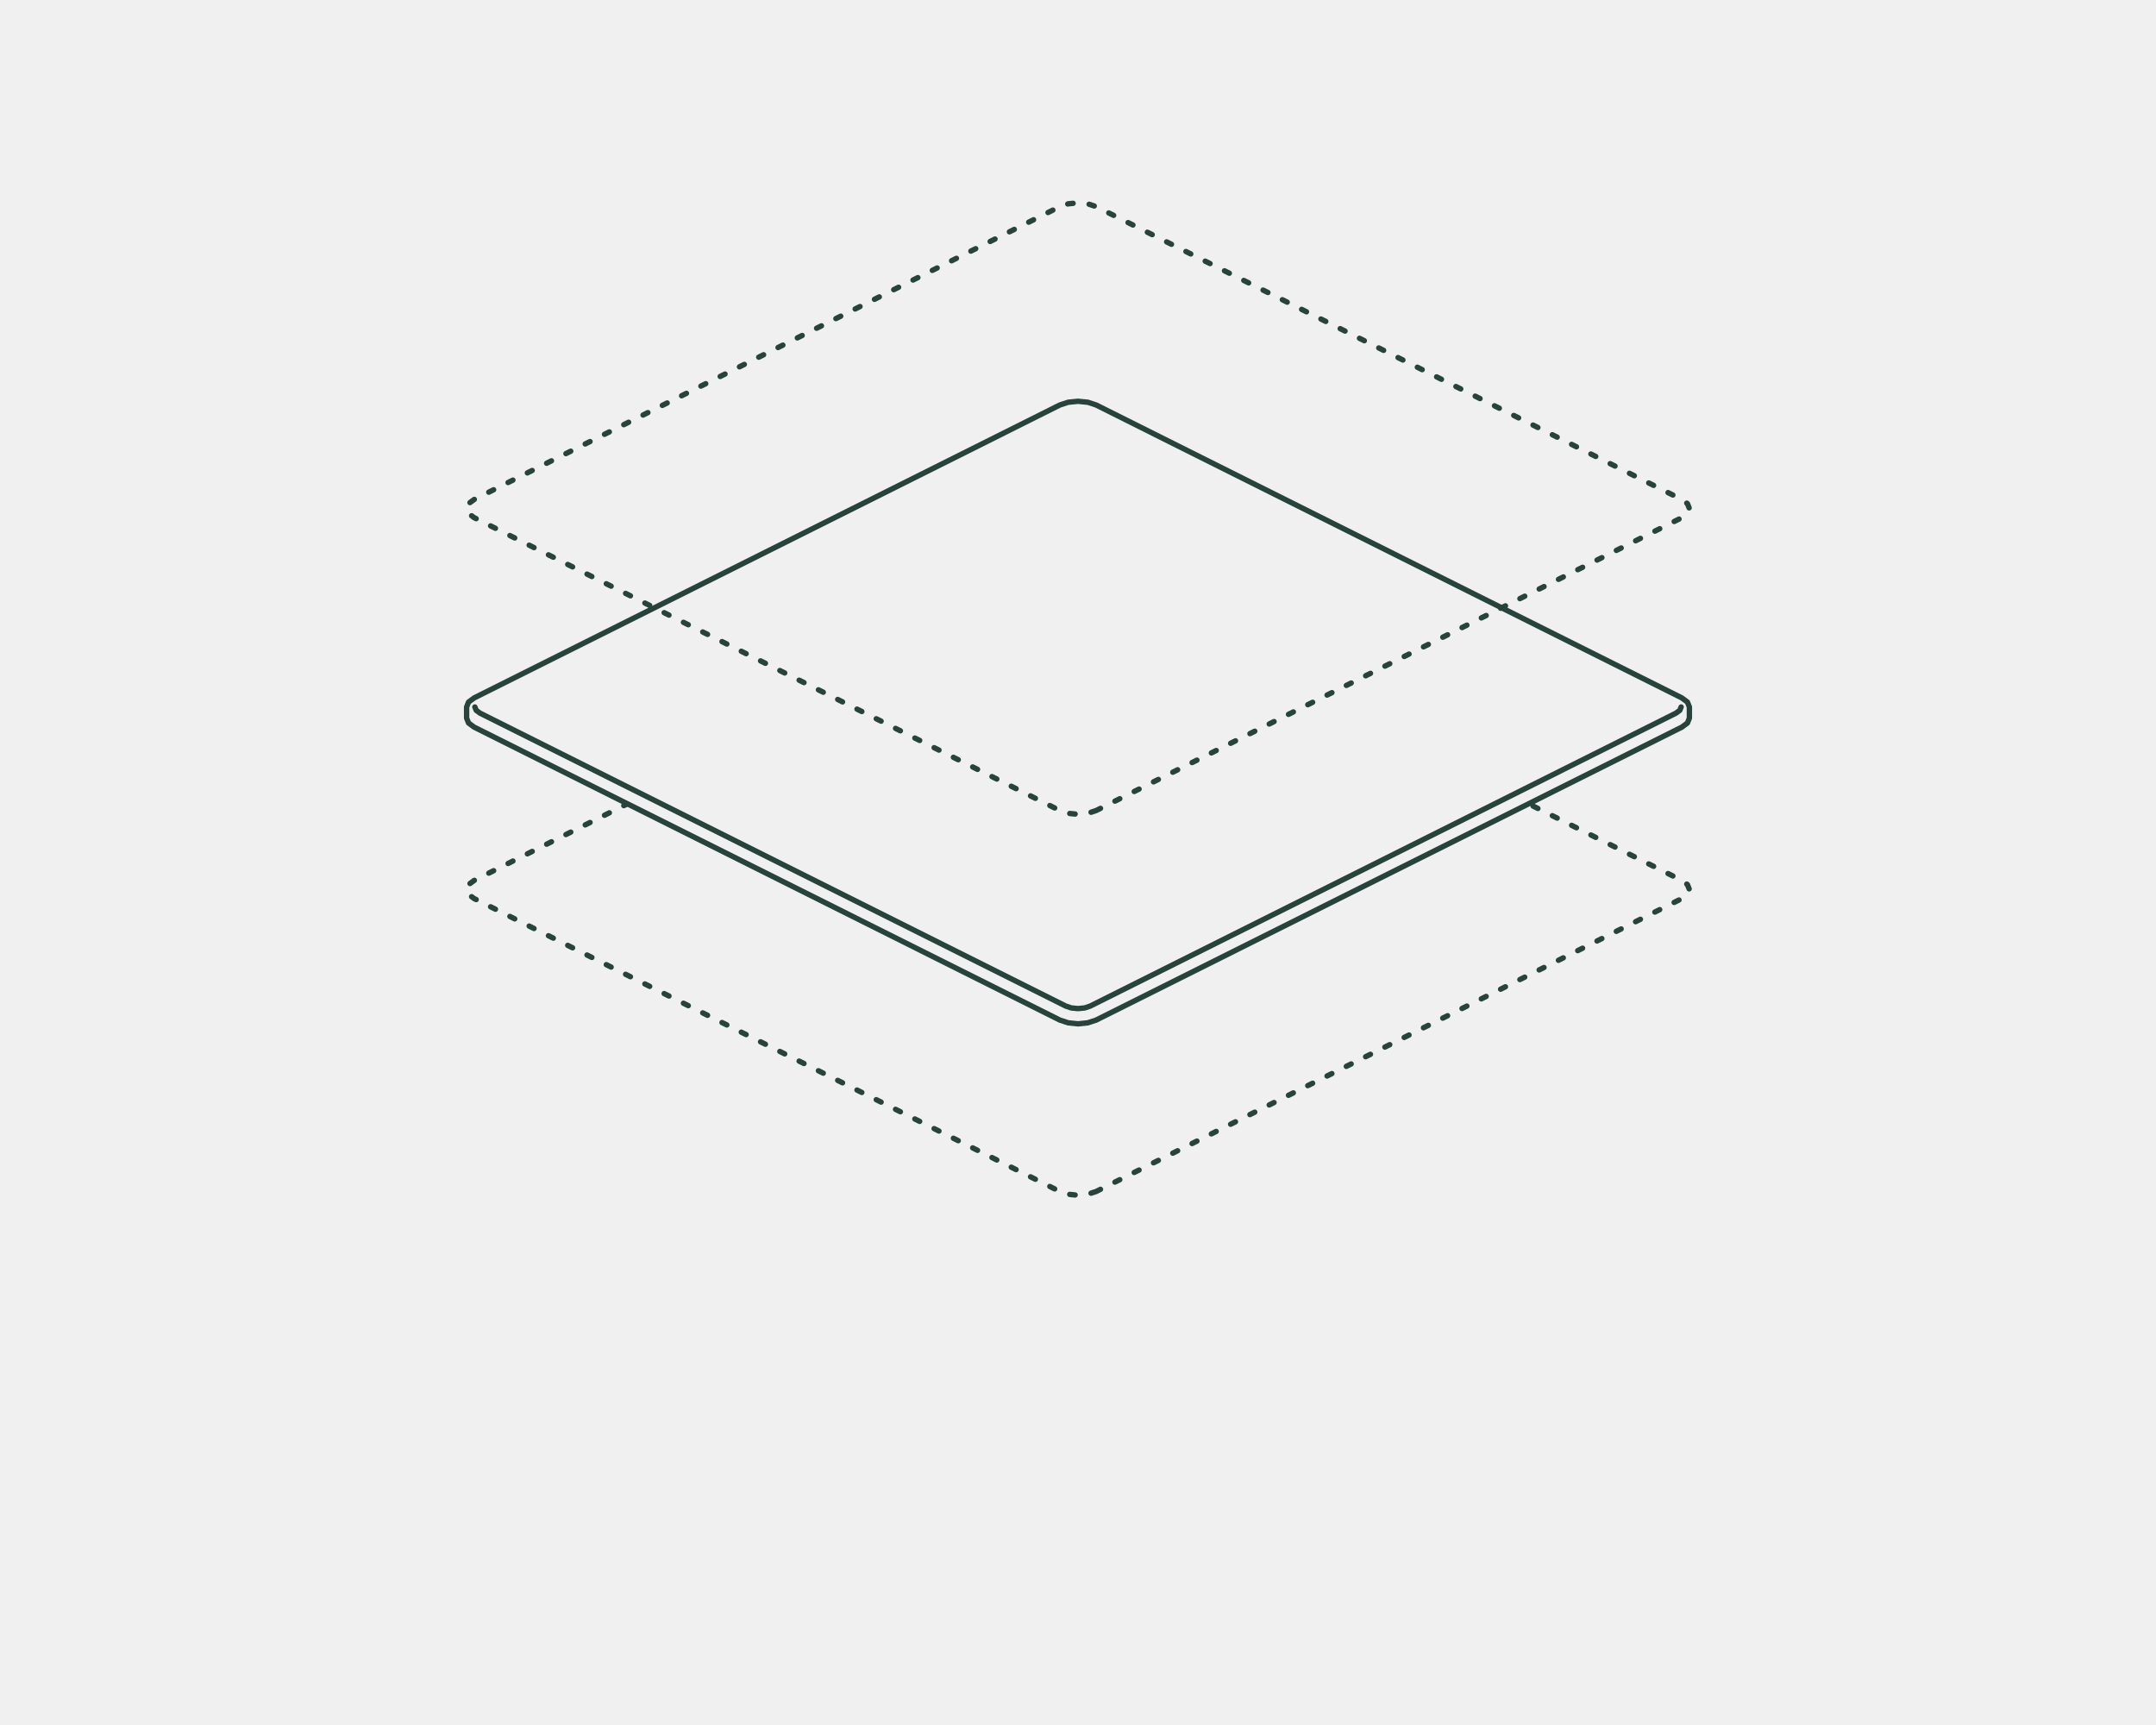
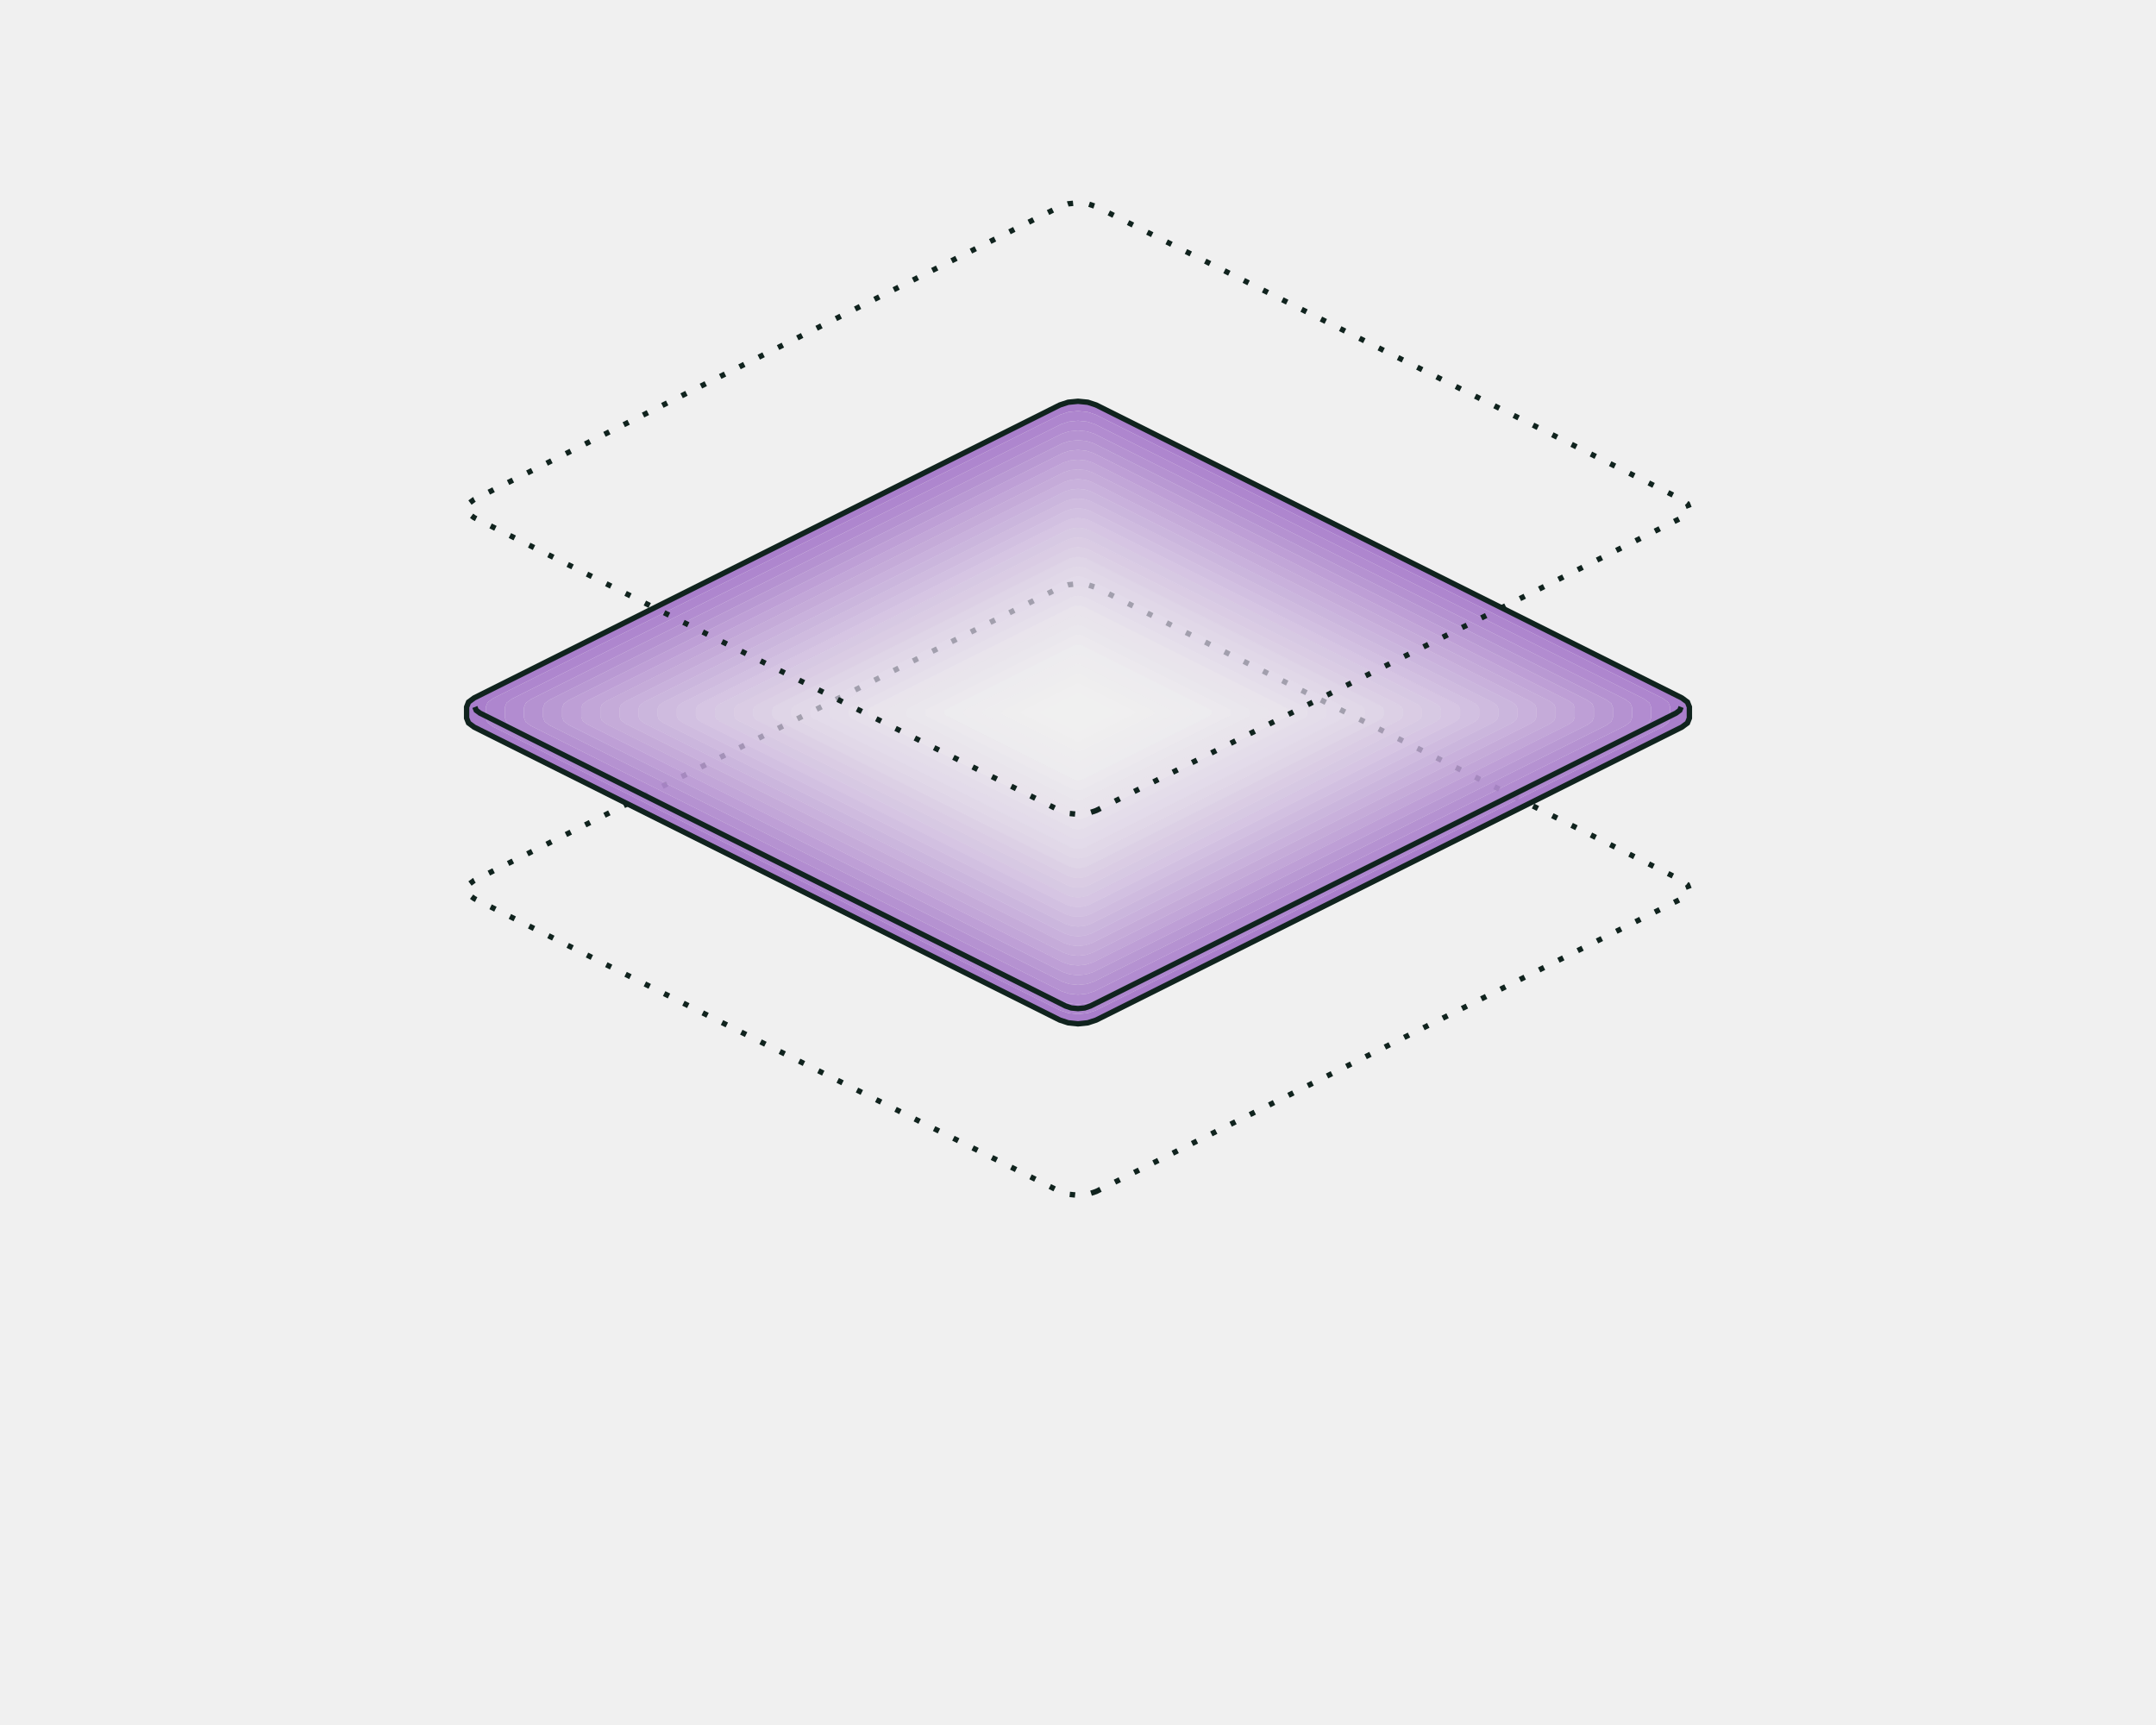
- <svg xmlns="http://www.w3.org/2000/svg" viewBox="0 0 400 320" aria-hidden="true" width="400" height="320">
-   <g>
-     <path class="nf dash" d="M203.37 221.03L201.82 221.54L200 221.73L198.18 221.54L196.63 221.03L87.97 166.69L86.93 165.92L86.57 165.01L86.93 164.1L87.97 163.33L196.63 108.99L198.18 108.48L200 108.3L201.82 108.48L203.37 108.99L312.03 163.33L313.07 164.1L313.43 165.01L313.07 165.92L312.03 166.69Z" stroke-dasharray="1px, 3px" fill="none" stroke="#27433b" stroke-opacity="1" stroke-width="1" stroke-linecap="round" stroke-linejoin="round" />
-     <g>
-       <path class="sil hi" d="M86.57 131.15L86.93 130.24L87.97 129.47L196.63 75.13L198.18 74.62L200 74.44L201.82 74.62L203.37 75.13L312.03 129.47L313.07 130.24L313.43 131.15L313.43 133.21L313.07 134.12L312.03 134.89L203.37 189.23L201.82 189.74L200 189.93L198.18 189.74L196.63 189.23L87.97 134.89L86.93 134.12L86.57 133.21Z" fill="#f0f0f0" stroke="#27433b" stroke-opacity="1" stroke-width="1" stroke-linecap="round" stroke-linejoin="round" />
-       <path class="nf lo" d="M311.9 131.15L311.65 131.77L310.95 132.29L202.28 186.63L201.24 186.98L200 187.1L198.76 186.98L197.72 186.63L89.05 132.29L88.35 131.77L88.1 131.15" fill="none" stroke="#27433b" stroke-opacity="1" stroke-width="1" stroke-linecap="round" stroke-linejoin="round" />
+ <svg xmlns="http://www.w3.org/2000/svg" viewBox="0 0 400 320" aria-hidden="true" style="">
+   <defs style="fill: rgb(0, 0, 0); fill-opacity: 1; stroke: none; stroke-width: 1px; stroke-opacity: 1; stroke-linecap: butt; stroke-linejoin: miter; stroke-dasharray: none; opacity: 1;">
+     <mask id="atoms-hidden-1" maskUnits="userSpaceOnUse" x="-1000" y="-1000" width="3000" height="3000" style="fill: rgb(0, 0, 0); fill-opacity: 1; stroke: none; stroke-width: 1px; stroke-opacity: 1; stroke-linecap: butt; stroke-linejoin: miter; stroke-dasharray: none; opacity: 1;">
+       <rect x="-1000" y="-1000" width="3000" height="3000" fill="white" style="fill: rgb(255, 255, 255); fill-opacity: 1; stroke: none; stroke-width: 1px; stroke-opacity: 1; stroke-linecap: butt; stroke-linejoin: miter; stroke-dasharray: none; opacity: 1;" />
+       <g opacity=".65" style="fill: rgb(0, 0, 0); fill-opacity: 1; stroke: none; stroke-width: 1px; stroke-opacity: 1; stroke-linecap: butt; stroke-linejoin: miter; stroke-dasharray: none; opacity: 0.65;">
+         <path style="fill: rgb(0, 0, 0); stroke: none; fill-opacity: 1; stroke-width: 1px; stroke-opacity: 1; stroke-linecap: round; stroke-linejoin: round; stroke-dasharray: none; opacity: 1;" d="M86.57 131.15L86.93 130.24L87.97 129.47L196.63 75.13L198.18 74.62L200 74.44L201.82 74.62L203.37 75.13L312.03 129.47L313.07 130.24L313.43 131.15L313.43 133.21L313.07 134.12L312.03 134.89L203.37 189.23L201.82 189.74L200 189.93L198.18 189.74L196.63 189.23L87.97 134.89L86.93 134.12L86.57 133.21Z" />
+       </g>
+     </mask>
+   </defs>
+   <g style="fill: rgb(0, 0, 0); fill-opacity: 1; stroke: none; stroke-width: 1px; stroke-opacity: 1; stroke-linecap: butt; stroke-linejoin: miter; stroke-dasharray: none; opacity: 1;">
+     <path class="nf dash" d="M203.37 221.03L201.82 221.54L200 221.73L198.18 221.54L196.63 221.03L87.97 166.69L86.93 165.92L86.57 165.01L86.93 164.1L87.97 163.33L196.63 108.99L198.18 108.48L200 108.3L201.82 108.48L203.37 108.99L312.03 163.33L313.07 164.1L313.43 165.01L313.07 165.92L312.03 166.69Z" mask="url(#atoms-hidden-1)" style="fill: none; fill-opacity: 1; stroke: rgb(16, 35, 30); stroke-width: 1px; stroke-opacity: 1; stroke-linecap: butt; stroke-linejoin: miter; stroke-dasharray: 1px, 3px; opacity: 1;" />
+     <g style="fill: rgb(0, 0, 0); fill-opacity: 1; stroke: none; stroke-width: 1px; stroke-opacity: 1; stroke-linecap: butt; stroke-linejoin: miter; stroke-dasharray: none; opacity: 1;">
+       <g data-brand-fade="" style="fill: rgb(0, 0, 0); fill-opacity: 1; stroke: none; stroke-width: 1px; stroke-opacity: 1; stroke-linecap: butt; stroke-linejoin: miter; stroke-dasharray: none; opacity: 1;">
+         <path d="M196.455 132.153L196.467 132.124L196.499 132.1L199.895 130.402L199.943 130.386L200 130.38L200.057 130.386L200.105 130.402L203.501 132.1L203.533 132.124L203.545 132.153L203.545 132.217L203.533 132.245L203.501 132.27L200.105 133.968L200.057 133.984L200 133.99L199.943 133.984L199.895 133.968L196.499 132.27L196.467 132.245L196.455 132.217ZM200 132.185L200 132.185L200 132.185L200 132.185L200 132.185L200 132.185L200 132.185L200 132.185L200 132.185L200 132.185L200 132.185L200 132.185L200 132.185L200 132.185L200 132.185L200 132.185L200 132.185L200 132.185L200 132.185L200 132.185L200 132.185L200 132.185Z" fill-rule="evenodd" style="fill: rgb(167, 123, 202); fill-opacity: 0; stroke: none; stroke-width: 1px; stroke-opacity: 1; stroke-linecap: round; stroke-linejoin: round; stroke-dasharray: none; opacity: 1;" />
+         <path d="M192.911 132.12L192.933 132.063L192.998 132.015L199.789 128.619L199.886 128.587L200 128.576L200.114 128.587L200.211 128.619L207.002 132.015L207.067 132.063L207.089 132.12L207.089 132.249L207.067 132.306L207.002 132.354L200.211 135.75L200.114 135.782L200 135.794L199.886 135.782L199.789 135.75L192.998 132.354L192.933 132.306L192.911 132.249ZM196.455 132.153L196.467 132.124L196.499 132.1L199.895 130.402L199.943 130.386L200 130.38L200.057 130.386L200.105 130.402L203.501 132.1L203.533 132.124L203.545 132.153L203.545 132.217L203.533 132.245L203.501 132.27L200.105 133.968L200.057 133.984L200 133.99L199.943 133.984L199.895 133.968L196.499 132.27L196.467 132.245L196.455 132.217Z" fill-rule="evenodd" style="fill: rgb(167, 123, 202); fill-opacity: 0.002; stroke: none; stroke-width: 1px; stroke-opacity: 1; stroke-linecap: round; stroke-linejoin: round; stroke-dasharray: none; opacity: 1;" />
+         <path d="M189.366 132.088L189.4 132.003L189.497 131.93L199.684 126.836L199.829 126.788L200 126.771L200.171 126.788L200.316 126.836L210.503 131.93L210.6 132.003L210.634 132.088L210.634 132.281L210.6 132.366L210.503 132.439L200.316 137.533L200.171 137.581L200 137.599L199.829 137.581L199.684 137.533L189.497 132.439L189.4 132.366L189.366 132.281ZM192.911 132.12L192.933 132.063L192.998 132.015L199.789 128.619L199.886 128.587L200 128.576L200.114 128.587L200.211 128.619L207.002 132.015L207.067 132.063L207.089 132.12L207.089 132.249L207.067 132.306L207.002 132.354L200.211 135.75L200.114 135.782L200 135.794L199.886 135.782L199.789 135.75L192.998 132.354L192.933 132.306L192.911 132.249Z" fill-rule="evenodd" style="fill: rgb(167, 123, 202); fill-opacity: 0.006; stroke: none; stroke-width: 1px; stroke-opacity: 1; stroke-linecap: round; stroke-linejoin: round; stroke-dasharray: none; opacity: 1;" />
+         <path d="M185.821 132.056L185.866 131.942L185.996 131.846L199.579 125.053L199.773 124.989L200 124.967L200.227 124.989L200.421 125.053L214.004 131.846L214.134 131.942L214.179 132.056L214.179 132.313L214.134 132.427L214.004 132.523L200.421 139.316L200.227 139.379L200 139.403L199.773 139.379L199.579 139.316L185.996 132.523L185.866 132.427L185.821 132.313ZM189.366 132.088L189.4 132.003L189.497 131.93L199.684 126.836L199.829 126.788L200 126.771L200.171 126.788L200.316 126.836L210.503 131.93L210.6 132.003L210.634 132.088L210.634 132.281L210.6 132.366L210.503 132.439L200.316 137.533L200.171 137.581L200 137.599L199.829 137.581L199.684 137.533L189.497 132.439L189.4 132.366L189.366 132.281Z" fill-rule="evenodd" style="fill: rgb(167, 123, 202); fill-opacity: 0.012; stroke: none; stroke-width: 1px; stroke-opacity: 1; stroke-linecap: round; stroke-linejoin: round; stroke-dasharray: none; opacity: 1;" />
+         <path d="M182.277 132.023L182.333 131.881L182.495 131.761L199.473 123.27L199.716 123.19L200 123.162L200.284 123.19L200.527 123.27L217.505 131.761L217.667 131.881L217.723 132.023L217.723 132.345L217.667 132.487L217.505 132.608L200.527 141.098L200.284 141.178L200 141.208L199.716 141.178L199.473 141.098L182.495 132.608L182.333 132.487L182.277 132.345ZM185.821 132.056L185.866 131.942L185.996 131.846L199.579 125.053L199.773 124.989L200 124.967L200.227 124.989L200.421 125.053L214.004 131.846L214.134 131.942L214.179 132.056L214.179 132.313L214.134 132.427L214.004 132.523L200.421 139.316L200.227 139.379L200 139.403L199.773 139.379L199.579 139.316L185.996 132.523L185.866 132.427L185.821 132.313Z" fill-rule="evenodd" style="fill: rgb(167, 123, 202); fill-opacity: 0.02; stroke: none; stroke-width: 1px; stroke-opacity: 1; stroke-linecap: round; stroke-linejoin: round; stroke-dasharray: none; opacity: 1;" />
+         <path d="M178.732 131.991L178.799 131.82L178.994 131.676L199.368 121.487L199.659 121.392L200 121.358L200.341 121.392L200.632 121.487L221.006 131.676L221.201 131.82L221.268 131.991L221.268 132.377L221.201 132.548L221.006 132.692L200.632 142.881L200.341 142.977L200 143.012L199.659 142.977L199.368 142.881L178.994 132.692L178.799 132.548L178.732 132.377ZM182.277 132.023L182.333 131.881L182.495 131.761L199.473 123.27L199.716 123.19L200 123.162L200.284 123.19L200.527 123.27L217.505 131.761L217.667 131.881L217.723 132.023L217.723 132.345L217.667 132.487L217.505 132.608L200.527 141.098L200.284 141.178L200 141.208L199.716 141.178L199.473 141.098L182.495 132.608L182.333 132.487L182.277 132.345Z" fill-rule="evenodd" style="fill: rgb(167, 123, 202); fill-opacity: 0.03; stroke: none; stroke-width: 1px; stroke-opacity: 1; stroke-linecap: round; stroke-linejoin: round; stroke-dasharray: none; opacity: 1;" />
+         <path d="M175.187 131.959L175.266 131.76L175.493 131.591L199.263 119.704L199.602 119.593L200 119.553L200.398 119.593L200.737 119.704L224.507 131.591L224.734 131.76L224.813 131.959L224.813 132.409L224.734 132.608L224.507 132.777L200.737 144.664L200.398 144.775L200 144.817L199.602 144.775L199.263 144.664L175.493 132.777L175.266 132.608L175.187 132.409ZM178.732 131.991L178.799 131.82L178.994 131.676L199.368 121.487L199.659 121.392L200 121.358L200.341 121.392L200.632 121.487L221.006 131.676L221.201 131.82L221.268 131.991L221.268 132.377L221.201 132.548L221.006 132.692L200.632 142.881L200.341 142.977L200 143.012L199.659 142.977L199.368 142.881L178.994 132.692L178.799 132.548L178.732 132.377Z" fill-rule="evenodd" style="fill: rgb(167, 123, 202); fill-opacity: 0.041; stroke: none; stroke-width: 1px; stroke-opacity: 1; stroke-linecap: round; stroke-linejoin: round; stroke-dasharray: none; opacity: 1;" />
+         <path d="M171.642 131.926L171.733 131.699L171.993 131.506L199.157 117.921L199.545 117.794L200 117.749L200.455 117.794L200.843 117.921L228.007 131.506L228.267 131.699L228.358 131.926L228.358 132.441L228.267 132.669L228.007 132.861L200.843 146.446L200.455 146.574L200 146.621L199.545 146.574L199.157 146.446L171.993 132.861L171.733 132.669L171.642 132.441ZM175.187 131.959L175.266 131.76L175.493 131.591L199.263 119.704L199.602 119.593L200 119.553L200.398 119.593L200.737 119.704L224.507 131.591L224.734 131.76L224.813 131.959L224.813 132.409L224.734 132.608L224.507 132.777L200.737 144.664L200.398 144.775L200 144.817L199.602 144.775L199.263 144.664L175.493 132.777L175.266 132.608L175.187 132.409Z" fill-rule="evenodd" style="fill: rgb(167, 123, 202); fill-opacity: 0.055; stroke: none; stroke-width: 1px; stroke-opacity: 1; stroke-linecap: round; stroke-linejoin: round; stroke-dasharray: none; opacity: 1;" />
+         <path d="M168.098 131.894L168.199 131.638L168.492 131.421L199.052 116.138L199.488 115.995L200 115.944L200.512 115.995L200.948 116.138L231.508 131.421L231.801 131.638L231.902 131.894L231.902 132.473L231.801 132.729L231.508 132.946L200.948 148.229L200.512 148.372L200 148.426L199.488 148.372L199.052 148.229L168.492 132.946L168.199 132.729L168.098 132.473ZM171.642 131.926L171.733 131.699L171.993 131.506L199.157 117.921L199.545 117.794L200 117.749L200.455 117.794L200.843 117.921L228.007 131.506L228.267 131.699L228.358 131.926L228.358 132.441L228.267 132.669L228.007 132.861L200.843 146.446L200.455 146.574L200 146.621L199.545 146.574L199.157 146.446L171.993 132.861L171.733 132.669L171.642 132.441Z" fill-rule="evenodd" style="fill: rgb(167, 123, 202); fill-opacity: 0.071; stroke: none; stroke-width: 1px; stroke-opacity: 1; stroke-linecap: round; stroke-linejoin: round; stroke-dasharray: none; opacity: 1;" />
+         <path d="M164.553 131.862L164.666 131.577L164.991 131.337L198.947 114.355L199.431 114.196L200 114.14L200.569 114.196L201.053 114.355L235.009 131.337L235.334 131.577L235.447 131.862L235.447 132.505L235.334 132.79L235.009 133.03L201.053 150.012L200.569 150.171L200 150.23L199.431 150.171L198.947 150.012L164.991 133.03L164.666 132.79L164.553 132.505ZM168.098 131.894L168.199 131.638L168.492 131.421L199.052 116.138L199.488 115.995L200 115.944L200.512 115.995L200.948 116.138L231.508 131.421L231.801 131.638L231.902 131.894L231.902 132.473L231.801 132.729L231.508 132.946L200.948 148.229L200.512 148.372L200 148.426L199.488 148.372L199.052 148.229L168.492 132.946L168.199 132.729L168.098 132.473Z" fill-rule="evenodd" style="fill: rgb(167, 123, 202); fill-opacity: 0.088; stroke: none; stroke-width: 1px; stroke-opacity: 1; stroke-linecap: round; stroke-linejoin: round; stroke-dasharray: none; opacity: 1;" />
+         <path d="M161.008 131.829L161.132 131.516L161.49 131.252L198.842 112.572L199.374 112.397L200 112.335L200.626 112.397L201.158 112.572L238.51 131.252L238.868 131.516L238.992 131.829L238.992 132.537L238.868 132.85L238.51 133.115L201.158 151.794L200.626 151.97L200 152.035L199.374 151.97L198.842 151.794L161.49 133.115L161.132 132.85L161.008 132.537ZM164.553 131.862L164.666 131.577L164.991 131.337L198.947 114.355L199.431 114.196L200 114.14L200.569 114.196L201.053 114.355L235.009 131.337L235.334 131.577L235.447 131.862L235.447 132.505L235.334 132.79L235.009 133.03L201.053 150.012L200.569 150.171L200 150.23L199.431 150.171L198.947 150.012L164.991 133.03L164.666 132.79L164.553 132.505Z" fill-rule="evenodd" style="fill: rgb(167, 123, 202); fill-opacity: 0.108; stroke: none; stroke-width: 1px; stroke-opacity: 1; stroke-linecap: round; stroke-linejoin: round; stroke-dasharray: none; opacity: 1;" />
+         <path d="M157.464 131.797L157.599 131.456L157.989 131.167L198.736 110.789L199.317 110.598L200 110.531L200.683 110.598L201.264 110.789L242.011 131.167L242.401 131.456L242.536 131.797L242.536 132.569L242.401 132.911L242.011 133.199L201.264 153.577L200.683 153.768L200 153.839L199.317 153.768L198.736 153.577L157.989 133.199L157.599 132.911L157.464 132.569ZM161.008 131.829L161.132 131.516L161.49 131.252L198.842 112.572L199.374 112.397L200 112.335L200.626 112.397L201.158 112.572L238.51 131.252L238.868 131.516L238.992 131.829L238.992 132.537L238.868 132.85L238.51 133.115L201.158 151.794L200.626 151.97L200 152.035L199.374 151.97L198.842 151.794L161.49 133.115L161.132 132.85L161.008 132.537Z" fill-rule="evenodd" style="fill: rgb(167, 123, 202); fill-opacity: 0.129; stroke: none; stroke-width: 1px; stroke-opacity: 1; stroke-linecap: round; stroke-linejoin: round; stroke-dasharray: none; opacity: 1;" />
+         <path d="M153.919 131.765L154.065 131.395L154.488 131.082L198.631 109.006L199.261 108.799L200 108.726L200.739 108.799L201.369 109.006L245.512 131.082L245.935 131.395L246.081 131.765L246.081 132.601L245.935 132.971L245.512 133.284L201.369 155.36L200.739 155.567L200 155.644L199.261 155.567L198.631 155.36L154.488 133.284L154.065 132.971L153.919 132.601ZM157.464 131.797L157.599 131.456L157.989 131.167L198.736 110.789L199.317 110.598L200 110.531L200.683 110.598L201.264 110.789L242.011 131.167L242.401 131.456L242.536 131.797L242.536 132.569L242.401 132.911L242.011 133.199L201.264 153.577L200.683 153.768L200 153.839L199.317 153.768L198.736 153.577L157.989 133.199L157.599 132.911L157.464 132.569Z" fill-rule="evenodd" style="fill: rgb(167, 123, 202); fill-opacity: 0.153; stroke: none; stroke-width: 1px; stroke-opacity: 1; stroke-linecap: round; stroke-linejoin: round; stroke-dasharray: none; opacity: 1;" />
+         <path d="M150.374 131.732L150.532 131.334L150.987 130.997L198.526 107.223L199.204 107L200 106.922L200.796 107L201.474 107.223L249.013 130.997L249.468 131.334L249.626 131.732L249.626 132.633L249.468 133.032L249.013 133.368L201.474 157.142L200.796 157.365L200 157.448L199.204 157.365L198.526 157.142L150.987 133.368L150.532 133.032L150.374 132.633ZM153.919 131.765L154.065 131.395L154.488 131.082L198.631 109.006L199.261 108.799L200 108.726L200.739 108.799L201.369 109.006L245.512 131.082L245.935 131.395L246.081 131.765L246.081 132.601L245.935 132.971L245.512 133.284L201.369 155.36L200.739 155.567L200 155.644L199.261 155.567L198.631 155.36L154.488 133.284L154.065 132.971L153.919 132.601Z" fill-rule="evenodd" style="fill: rgb(167, 123, 202); fill-opacity: 0.178; stroke: none; stroke-width: 1px; stroke-opacity: 1; stroke-linecap: round; stroke-linejoin: round; stroke-dasharray: none; opacity: 1;" />
+         <path d="M146.83 131.7L146.998 131.273L147.486 130.912L198.42 105.44L199.147 105.201L200 105.117L200.853 105.201L201.58 105.44L252.514 130.912L253.002 131.273L253.17 131.7L253.17 132.665L253.002 133.092L252.514 133.453L201.58 158.925L200.853 159.164L200 159.253L199.147 159.164L198.42 158.925L147.486 133.453L146.998 133.092L146.83 132.665ZM150.374 131.732L150.532 131.334L150.987 130.997L198.526 107.223L199.204 107L200 106.922L200.796 107L201.474 107.223L249.013 130.997L249.468 131.334L249.626 131.732L249.626 132.633L249.468 133.032L249.013 133.368L201.474 157.142L200.796 157.365L200 157.448L199.204 157.365L198.526 157.142L150.987 133.368L150.532 133.032L150.374 132.633Z" fill-rule="evenodd" style="fill: rgb(167, 123, 202); fill-opacity: 0.205; stroke: none; stroke-width: 1px; stroke-opacity: 1; stroke-linecap: round; stroke-linejoin: round; stroke-dasharray: none; opacity: 1;" />
+         <path d="M143.285 131.668L143.465 131.213L143.985 130.827L198.315 103.657L199.09 103.403L200 103.312L200.91 103.403L201.685 103.657L256.015 130.827L256.535 131.213L256.715 131.668L256.715 132.697L256.535 133.153L256.015 133.537L201.685 160.707L200.91 160.963L200 161.058L199.09 160.963L198.315 160.707L143.985 133.537L143.465 133.153L143.285 132.697ZM146.83 131.7L146.998 131.273L147.486 130.912L198.42 105.44L199.147 105.201L200 105.117L200.853 105.201L201.58 105.44L252.514 130.912L253.002 131.273L253.17 131.7L253.17 132.665L253.002 133.092L252.514 133.453L201.58 158.925L200.853 159.164L200 159.253L199.147 159.164L198.42 158.925L147.486 133.453L146.998 133.092L146.83 132.665Z" fill-rule="evenodd" style="fill: rgb(167, 123, 202); fill-opacity: 0.235; stroke: none; stroke-width: 1px; stroke-opacity: 1; stroke-linecap: round; stroke-linejoin: round; stroke-dasharray: none; opacity: 1;" />
+         <path d="M139.74 131.635L139.932 131.152L140.484 130.743L198.21 101.875L199.033 101.604L200 101.508L200.967 101.604L201.79 101.875L259.516 130.743L260.068 131.152L260.26 131.635L260.26 132.73L260.068 133.213L259.516 133.622L201.79 162.49L200.967 162.761L200 162.862L199.033 162.761L198.21 162.49L140.484 133.622L139.932 133.213L139.74 132.73ZM143.285 131.668L143.465 131.213L143.985 130.827L198.315 103.657L199.09 103.403L200 103.312L200.91 103.403L201.685 103.657L256.015 130.827L256.535 131.213L256.715 131.668L256.715 132.697L256.535 133.153L256.015 133.537L201.685 160.707L200.91 160.963L200 161.058L199.09 160.963L198.315 160.707L143.985 133.537L143.465 133.153L143.285 132.697Z" fill-rule="evenodd" style="fill: rgb(167, 123, 202); fill-opacity: 0.266; stroke: none; stroke-width: 1px; stroke-opacity: 1; stroke-linecap: round; stroke-linejoin: round; stroke-dasharray: none; opacity: 1;" />
+         <path d="M136.196 131.603L136.398 131.091L136.983 130.658L198.104 100.092L198.976 99.805L200 99.703L201.024 99.805L201.896 100.092L263.017 130.658L263.602 131.091L263.804 131.603L263.804 132.762L263.602 133.273L263.017 133.707L201.896 164.273L201.024 164.56L200 164.667L198.976 164.56L198.104 164.273L136.983 133.707L136.398 133.273L136.196 132.762ZM139.74 131.635L139.932 131.152L140.484 130.743L198.21 101.875L199.033 101.604L200 101.508L200.967 101.604L201.79 101.875L259.516 130.743L260.068 131.152L260.26 131.635L260.26 132.73L260.068 133.213L259.516 133.622L201.79 162.49L200.967 162.761L200 162.862L199.033 162.761L198.21 162.49L140.484 133.622L139.932 133.213L139.74 132.73Z" fill-rule="evenodd" style="fill: rgb(167, 123, 202); fill-opacity: 0.299; stroke: none; stroke-width: 1px; stroke-opacity: 1; stroke-linecap: round; stroke-linejoin: round; stroke-dasharray: none; opacity: 1;" />
+         <path d="M132.651 131.57L132.865 131.03L133.482 130.573L197.999 98.309L198.919 98.006L200 97.899L201.081 98.006L202.001 98.309L266.518 130.573L267.135 131.03L267.349 131.57L267.349 132.794L267.135 133.334L266.518 133.791L202.001 166.055L201.081 166.358L200 166.471L198.919 166.358L197.999 166.055L133.482 133.791L132.865 133.334L132.651 132.794ZM136.196 131.603L136.398 131.091L136.983 130.658L198.104 100.092L198.976 99.805L200 99.703L201.024 99.805L201.896 100.092L263.017 130.658L263.602 131.091L263.804 131.603L263.804 132.762L263.602 133.273L263.017 133.707L201.896 164.273L201.024 164.56L200 164.667L198.976 164.56L198.104 164.273L136.983 133.707L136.398 133.273L136.196 132.762Z" fill-rule="evenodd" style="fill: rgb(167, 123, 202); fill-opacity: 0.334; stroke: none; stroke-width: 1px; stroke-opacity: 1; stroke-linecap: round; stroke-linejoin: round; stroke-dasharray: none; opacity: 1;" />
+         <path d="M129.106 131.538L129.331 130.969L129.981 130.488L197.894 96.526L198.863 96.207L200 96.094L201.137 96.207L202.106 96.526L270.019 130.488L270.669 130.969L270.894 131.538L270.894 132.826L270.669 133.394L270.019 133.876L202.106 167.838L201.137 168.157L200 168.276L198.863 168.157L197.894 167.838L129.981 133.876L129.331 133.394L129.106 132.826ZM132.651 131.57L132.865 131.03L133.482 130.573L197.999 98.309L198.919 98.006L200 97.899L201.081 98.006L202.001 98.309L266.518 130.573L267.135 131.03L267.349 131.57L267.349 132.794L267.135 133.334L266.518 133.791L202.001 166.055L201.081 166.358L200 166.471L198.919 166.358L197.999 166.055L133.482 133.791L132.865 133.334L132.651 132.794Z" fill-rule="evenodd" style="fill: rgb(167, 123, 202); fill-opacity: 0.371; stroke: none; stroke-width: 1px; stroke-opacity: 1; stroke-linecap: round; stroke-linejoin: round; stroke-dasharray: none; opacity: 1;" />
+         <path d="M125.562 131.506L125.798 130.909L126.48 130.403L197.788 94.743L198.806 94.408L200 94.29L201.194 94.408L202.212 94.743L273.52 130.403L274.202 130.909L274.438 131.506L274.438 132.858L274.202 133.455L273.52 133.96L202.212 169.621L201.194 169.955L200 170.08L198.806 169.955L197.788 169.621L126.48 133.96L125.798 133.455L125.562 132.858ZM129.106 131.538L129.331 130.969L129.981 130.488L197.894 96.526L198.863 96.207L200 96.094L201.137 96.207L202.106 96.526L270.019 130.488L270.669 130.969L270.894 131.538L270.894 132.826L270.669 133.394L270.019 133.876L202.106 167.838L201.137 168.157L200 168.276L198.863 168.157L197.894 167.838L129.981 133.876L129.331 133.394L129.106 132.826Z" fill-rule="evenodd" style="fill: rgb(167, 123, 202); fill-opacity: 0.41; stroke: none; stroke-width: 1px; stroke-opacity: 1; stroke-linecap: round; stroke-linejoin: round; stroke-dasharray: none; opacity: 1;" />
+         <path d="M122.017 131.473L122.264 130.848L122.979 130.318L197.683 92.96L198.749 92.609L200 92.485L201.251 92.609L202.317 92.96L277.021 130.318L277.736 130.848L277.983 131.473L277.983 132.89L277.736 133.515L277.021 134.045L202.317 171.403L201.251 171.754L200 171.885L198.749 171.754L197.683 171.403L122.979 134.045L122.264 133.515L122.017 132.89ZM125.562 131.506L125.798 130.909L126.48 130.403L197.788 94.743L198.806 94.408L200 94.29L201.194 94.408L202.212 94.743L273.52 130.403L274.202 130.909L274.438 131.506L274.438 132.858L274.202 133.455L273.52 133.96L202.212 169.621L201.194 169.955L200 170.08L198.806 169.955L197.788 169.621L126.48 133.96L125.798 133.455L125.562 132.858Z" fill-rule="evenodd" style="fill: rgb(167, 123, 202); fill-opacity: 0.451; stroke: none; stroke-width: 1px; stroke-opacity: 1; stroke-linecap: round; stroke-linejoin: round; stroke-dasharray: none; opacity: 1;" />
+         <path d="M118.472 131.441L118.731 130.787L119.478 130.234L197.578 91.177L198.692 90.81L200 90.681L201.308 90.81L202.422 91.177L280.522 130.234L281.269 130.787L281.528 131.441L281.528 132.922L281.269 133.576L280.522 134.129L202.422 173.186L201.308 173.553L200 173.689L198.692 173.553L197.578 173.186L119.478 134.129L118.731 133.576L118.472 132.922ZM122.017 131.473L122.264 130.848L122.979 130.318L197.683 92.96L198.749 92.609L200 92.485L201.251 92.609L202.317 92.96L277.021 130.318L277.736 130.848L277.983 131.473L277.983 132.89L277.736 133.515L277.021 134.045L202.317 171.403L201.251 171.754L200 171.885L198.749 171.754L197.683 171.403L122.979 134.045L122.264 133.515L122.017 132.89Z" fill-rule="evenodd" style="fill: rgb(167, 123, 202); fill-opacity: 0.494; stroke: none; stroke-width: 1px; stroke-opacity: 1; stroke-linecap: round; stroke-linejoin: round; stroke-dasharray: none; opacity: 1;" />
+         <path d="M114.927 131.409L115.198 130.726L115.977 130.149L197.472 89.394L198.635 89.011L200 88.876L201.365 89.011L202.528 89.394L284.022 130.149L284.803 130.726L285.072 131.409L285.072 132.954L284.803 133.636L284.022 134.214L202.528 174.969L201.365 175.351L200 175.494L198.635 175.351L197.472 174.969L115.977 134.214L115.198 133.636L114.927 132.954ZM118.472 131.441L118.731 130.787L119.478 130.234L197.578 91.177L198.692 90.81L200 90.681L201.308 90.81L202.422 91.177L280.522 130.234L281.269 130.787L281.528 131.441L281.528 132.922L281.269 133.576L280.522 134.129L202.422 173.186L201.308 173.553L200 173.689L198.692 173.553L197.578 173.186L119.478 134.129L118.731 133.576L118.472 132.922Z" fill-rule="evenodd" style="fill: rgb(167, 123, 202); fill-opacity: 0.539; stroke: none; stroke-width: 1px; stroke-opacity: 1; stroke-linecap: round; stroke-linejoin: round; stroke-dasharray: none; opacity: 1;" />
+         <path d="M111.383 131.376L111.664 130.665L112.477 130.064L197.367 87.611L198.578 87.212L200 87.072L201.422 87.212L202.633 87.611L287.523 130.064L288.336 130.665L288.617 131.376L288.617 132.986L288.336 133.697L287.523 134.298L202.633 176.751L201.422 177.15L200 177.298L198.578 177.15L197.367 176.751L112.477 134.298L111.664 133.697L111.383 132.986ZM114.927 131.409L115.198 130.726L115.977 130.149L197.472 89.394L198.635 89.011L200 88.876L201.365 89.011L202.528 89.394L284.022 130.149L284.803 130.726L285.072 131.409L285.072 132.954L284.803 133.636L284.022 134.214L202.528 174.969L201.365 175.351L200 175.494L198.635 175.351L197.472 174.969L115.977 134.214L115.198 133.636L114.927 132.954Z" fill-rule="evenodd" style="fill: rgb(167, 123, 202); fill-opacity: 0.586; stroke: none; stroke-width: 1px; stroke-opacity: 1; stroke-linecap: round; stroke-linejoin: round; stroke-dasharray: none; opacity: 1;" />
+         <path d="M107.838 131.344L108.131 130.605L108.976 129.979L197.262 85.828L198.521 85.413L200 85.267L201.479 85.413L202.738 85.828L291.024 129.979L291.869 130.605L292.162 131.344L292.162 133.018L291.869 133.757L291.024 134.383L202.738 178.534L201.479 178.948L200 179.103L198.521 178.948L197.262 178.534L108.976 134.383L108.131 133.757L107.838 133.018ZM111.383 131.376L111.664 130.665L112.477 130.064L197.367 87.611L198.578 87.212L200 87.072L201.422 87.212L202.633 87.611L287.523 130.064L288.336 130.665L288.617 131.376L288.617 132.986L288.336 133.697L287.523 134.298L202.633 176.751L201.422 177.15L200 177.298L198.578 177.15L197.367 176.751L112.477 134.298L111.664 133.697L111.383 132.986Z" fill-rule="evenodd" style="fill: rgb(167, 123, 202); fill-opacity: 0.635; stroke: none; stroke-width: 1px; stroke-opacity: 1; stroke-linecap: round; stroke-linejoin: round; stroke-dasharray: none; opacity: 1;" />
+         <path d="M104.293 131.312L104.597 130.544L105.475 129.894L197.157 84.045L198.464 83.615L200 83.463L201.536 83.615L202.843 84.045L294.525 129.894L295.403 130.544L295.707 131.312L295.707 133.05L295.403 133.818L294.525 134.467L202.843 180.317L201.536 180.747L200 180.907L198.464 180.747L197.157 180.317L105.475 134.467L104.597 133.818L104.293 133.05ZM107.838 131.344L108.131 130.605L108.976 129.979L197.262 85.828L198.521 85.413L200 85.267L201.479 85.413L202.738 85.828L291.024 129.979L291.869 130.605L292.162 131.344L292.162 133.018L291.869 133.757L291.024 134.383L202.738 178.534L201.479 178.948L200 179.103L198.521 178.948L197.262 178.534L108.976 134.383L108.131 133.757L107.838 133.018Z" fill-rule="evenodd" style="fill: rgb(167, 123, 202); fill-opacity: 0.686; stroke: none; stroke-width: 1px; stroke-opacity: 1; stroke-linecap: round; stroke-linejoin: round; stroke-dasharray: none; opacity: 1;" />
+         <path d="M100.749 131.279L101.064 130.483L101.974 129.809L197.051 82.262L198.407 81.816L200 81.658L201.593 81.816L202.949 82.262L298.026 129.809L298.936 130.483L299.251 131.279L299.251 133.082L298.936 133.878L298.026 134.552L202.949 182.099L201.593 182.546L200 182.712L198.407 182.546L197.051 182.099L101.974 134.552L101.064 133.878L100.749 133.082ZM104.293 131.312L104.597 130.544L105.475 129.894L197.157 84.045L198.464 83.615L200 83.463L201.536 83.615L202.843 84.045L294.525 129.894L295.403 130.544L295.707 131.312L295.707 133.05L295.403 133.818L294.525 134.467L202.843 180.317L201.536 180.747L200 180.907L198.464 180.747L197.157 180.317L105.475 134.467L104.597 133.818L104.293 133.05Z" fill-rule="evenodd" style="fill: rgb(167, 123, 202); fill-opacity: 0.739; stroke: none; stroke-width: 1px; stroke-opacity: 1; stroke-linecap: round; stroke-linejoin: round; stroke-dasharray: none; opacity: 1;" />
+         <path d="M97.204 131.247L97.53 130.422L98.473 129.725L196.946 80.479L198.351 80.017L200 79.854L201.649 80.017L203.054 80.479L301.527 129.725L302.47 130.422L302.796 131.247L302.796 133.114L302.47 133.939L301.527 134.636L203.054 183.882L201.649 184.344L200 184.516L198.351 184.344L196.946 183.882L98.473 134.636L97.53 133.939L97.204 133.114ZM100.749 131.279L101.064 130.483L101.974 129.809L197.051 82.262L198.407 81.816L200 81.658L201.593 81.816L202.949 82.262L298.026 129.809L298.936 130.483L299.251 131.279L299.251 133.082L298.936 133.878L298.026 134.552L202.949 182.099L201.593 182.546L200 182.712L198.407 182.546L197.051 182.099L101.974 134.552L101.064 133.878L100.749 133.082Z" fill-rule="evenodd" style="fill: rgb(167, 123, 202); fill-opacity: 0.793; stroke: none; stroke-width: 1px; stroke-opacity: 1; stroke-linecap: round; stroke-linejoin: round; stroke-dasharray: none; opacity: 1;" />
+         <path d="M93.659 131.215L93.997 130.362L94.972 129.64L196.841 78.696L198.294 78.218L200 78.049L201.706 78.218L203.159 78.696L305.028 129.64L306.003 130.362L306.341 131.215L306.341 133.146L306.003 133.999L305.028 134.721L203.159 185.665L201.706 186.143L200 186.321L198.294 186.143L196.841 185.665L94.972 134.721L93.997 133.999L93.659 133.146ZM97.204 131.247L97.53 130.422L98.473 129.725L196.946 80.479L198.351 80.017L200 79.854L201.649 80.017L203.054 80.479L301.527 129.725L302.47 130.422L302.796 131.247L302.796 133.114L302.47 133.939L301.527 134.636L203.054 183.882L201.649 184.344L200 184.516L198.351 184.344L196.946 183.882L98.473 134.636L97.53 133.939L97.204 133.114Z" fill-rule="evenodd" style="fill: rgb(167, 123, 202); fill-opacity: 0.85; stroke: none; stroke-width: 1px; stroke-opacity: 1; stroke-linecap: round; stroke-linejoin: round; stroke-dasharray: none; opacity: 1;" />
+         <path d="M90.115 131.182L90.463 130.301L91.471 129.555L196.735 76.913L198.237 76.419L200 76.245L201.763 76.419L203.265 76.913L308.529 129.555L309.537 130.301L309.885 131.182L309.885 133.178L309.537 134.06L308.529 134.805L203.265 187.447L201.763 187.941L200 188.125L198.237 187.941L196.735 187.447L91.471 134.805L90.463 134.06L90.115 133.178ZM93.659 131.215L93.997 130.362L94.972 129.64L196.841 78.696L198.294 78.218L200 78.049L201.706 78.218L203.159 78.696L305.028 129.64L306.003 130.362L306.341 131.215L306.341 133.146L306.003 133.999L305.028 134.721L203.159 185.665L201.706 186.143L200 186.321L198.294 186.143L196.841 185.665L94.972 134.721L93.997 133.999L93.659 133.146Z" fill-rule="evenodd" style="fill: rgb(167, 123, 202); fill-opacity: 0.908; stroke: none; stroke-width: 1px; stroke-opacity: 1; stroke-linecap: round; stroke-linejoin: round; stroke-dasharray: none; opacity: 1;" />
+         <path d="M86.57 131.15L86.93 130.24L87.97 129.47L196.63 75.13L198.18 74.62L200 74.44L201.82 74.62L203.37 75.13L312.03 129.47L313.07 130.24L313.43 131.15L313.43 133.21L313.07 134.12L312.03 134.89L203.37 189.23L201.82 189.74L200 189.93L198.18 189.74L196.63 189.23L87.97 134.89L86.93 134.12L86.57 133.21ZM90.115 131.182L90.463 130.301L91.471 129.555L196.735 76.913L198.237 76.419L200 76.245L201.763 76.419L203.265 76.913L308.529 129.555L309.537 130.301L309.885 131.182L309.885 133.178L309.537 134.06L308.529 134.805L203.265 187.447L201.763 187.941L200 188.125L198.237 187.941L196.735 187.447L91.471 134.805L90.463 134.06L90.115 133.178Z" fill-rule="evenodd" style="fill: rgb(167, 123, 202); fill-opacity: 0.969; stroke: none; stroke-width: 1px; stroke-opacity: 1; stroke-linecap: round; stroke-linejoin: round; stroke-dasharray: none; opacity: 1;" />
+       </g>
+       <path class="sil hi" d="M86.57 131.15L86.93 130.24L87.97 129.47L196.63 75.13L198.18 74.62L200 74.44L201.82 74.62L203.37 75.13L312.03 129.47L313.07 130.24L313.43 131.15L313.43 133.21L313.07 134.12L312.03 134.89L203.37 189.23L201.82 189.74L200 189.93L198.18 189.74L196.63 189.23L87.97 134.89L86.93 134.12L86.57 133.21Z" style="fill: none; fill-opacity: 1; stroke: rgb(16, 35, 30); stroke-width: 1px; stroke-opacity: 1; stroke-linecap: butt; stroke-linejoin: miter; stroke-dasharray: none; opacity: 1;" />
+       <path class="nf lo" d="M311.9 131.15L311.65 131.77L310.95 132.29L202.28 186.63L201.24 186.98L200 187.1L198.76 186.98L197.72 186.63L89.05 132.29L88.35 131.77L88.1 131.15" style="fill: none; fill-opacity: 1; stroke: rgb(16, 35, 30); stroke-width: 1px; stroke-opacity: 1; stroke-linecap: butt; stroke-linejoin: miter; stroke-dasharray: none; opacity: 1;" />
    </g>
-     <path class="nf dash" d="M203.37 150.36L201.82 150.88L200 151.06L198.18 150.88L196.63 150.36L87.97 96.03L86.93 95.25L86.57 94.34L86.93 93.43L87.97 92.66L196.63 38.33L198.18 37.81L200 37.63L201.82 37.81L203.37 38.33L312.03 92.66L313.07 93.43L313.43 94.34L313.07 95.25L312.03 96.03Z" stroke-dasharray="1px, 3px" fill="none" stroke="#27433b" stroke-opacity="1" stroke-width="1" stroke-linecap="round" stroke-linejoin="round" />
+     <path class="nf dash" d="M203.37 150.36L201.82 150.88L200 151.06L198.18 150.88L196.63 150.36L87.97 96.03L86.93 95.25L86.57 94.34L86.93 93.43L87.97 92.66L196.63 38.33L198.18 37.81L200 37.63L201.82 37.81L203.37 38.33L312.03 92.66L313.07 93.43L313.43 94.34L313.07 95.25L312.03 96.03Z" style="fill: none; fill-opacity: 1; stroke: rgb(16, 35, 30); stroke-width: 1px; stroke-opacity: 1; stroke-linecap: butt; stroke-linejoin: miter; stroke-dasharray: 1px, 3px; opacity: 1;" />
  </g>
</svg>
